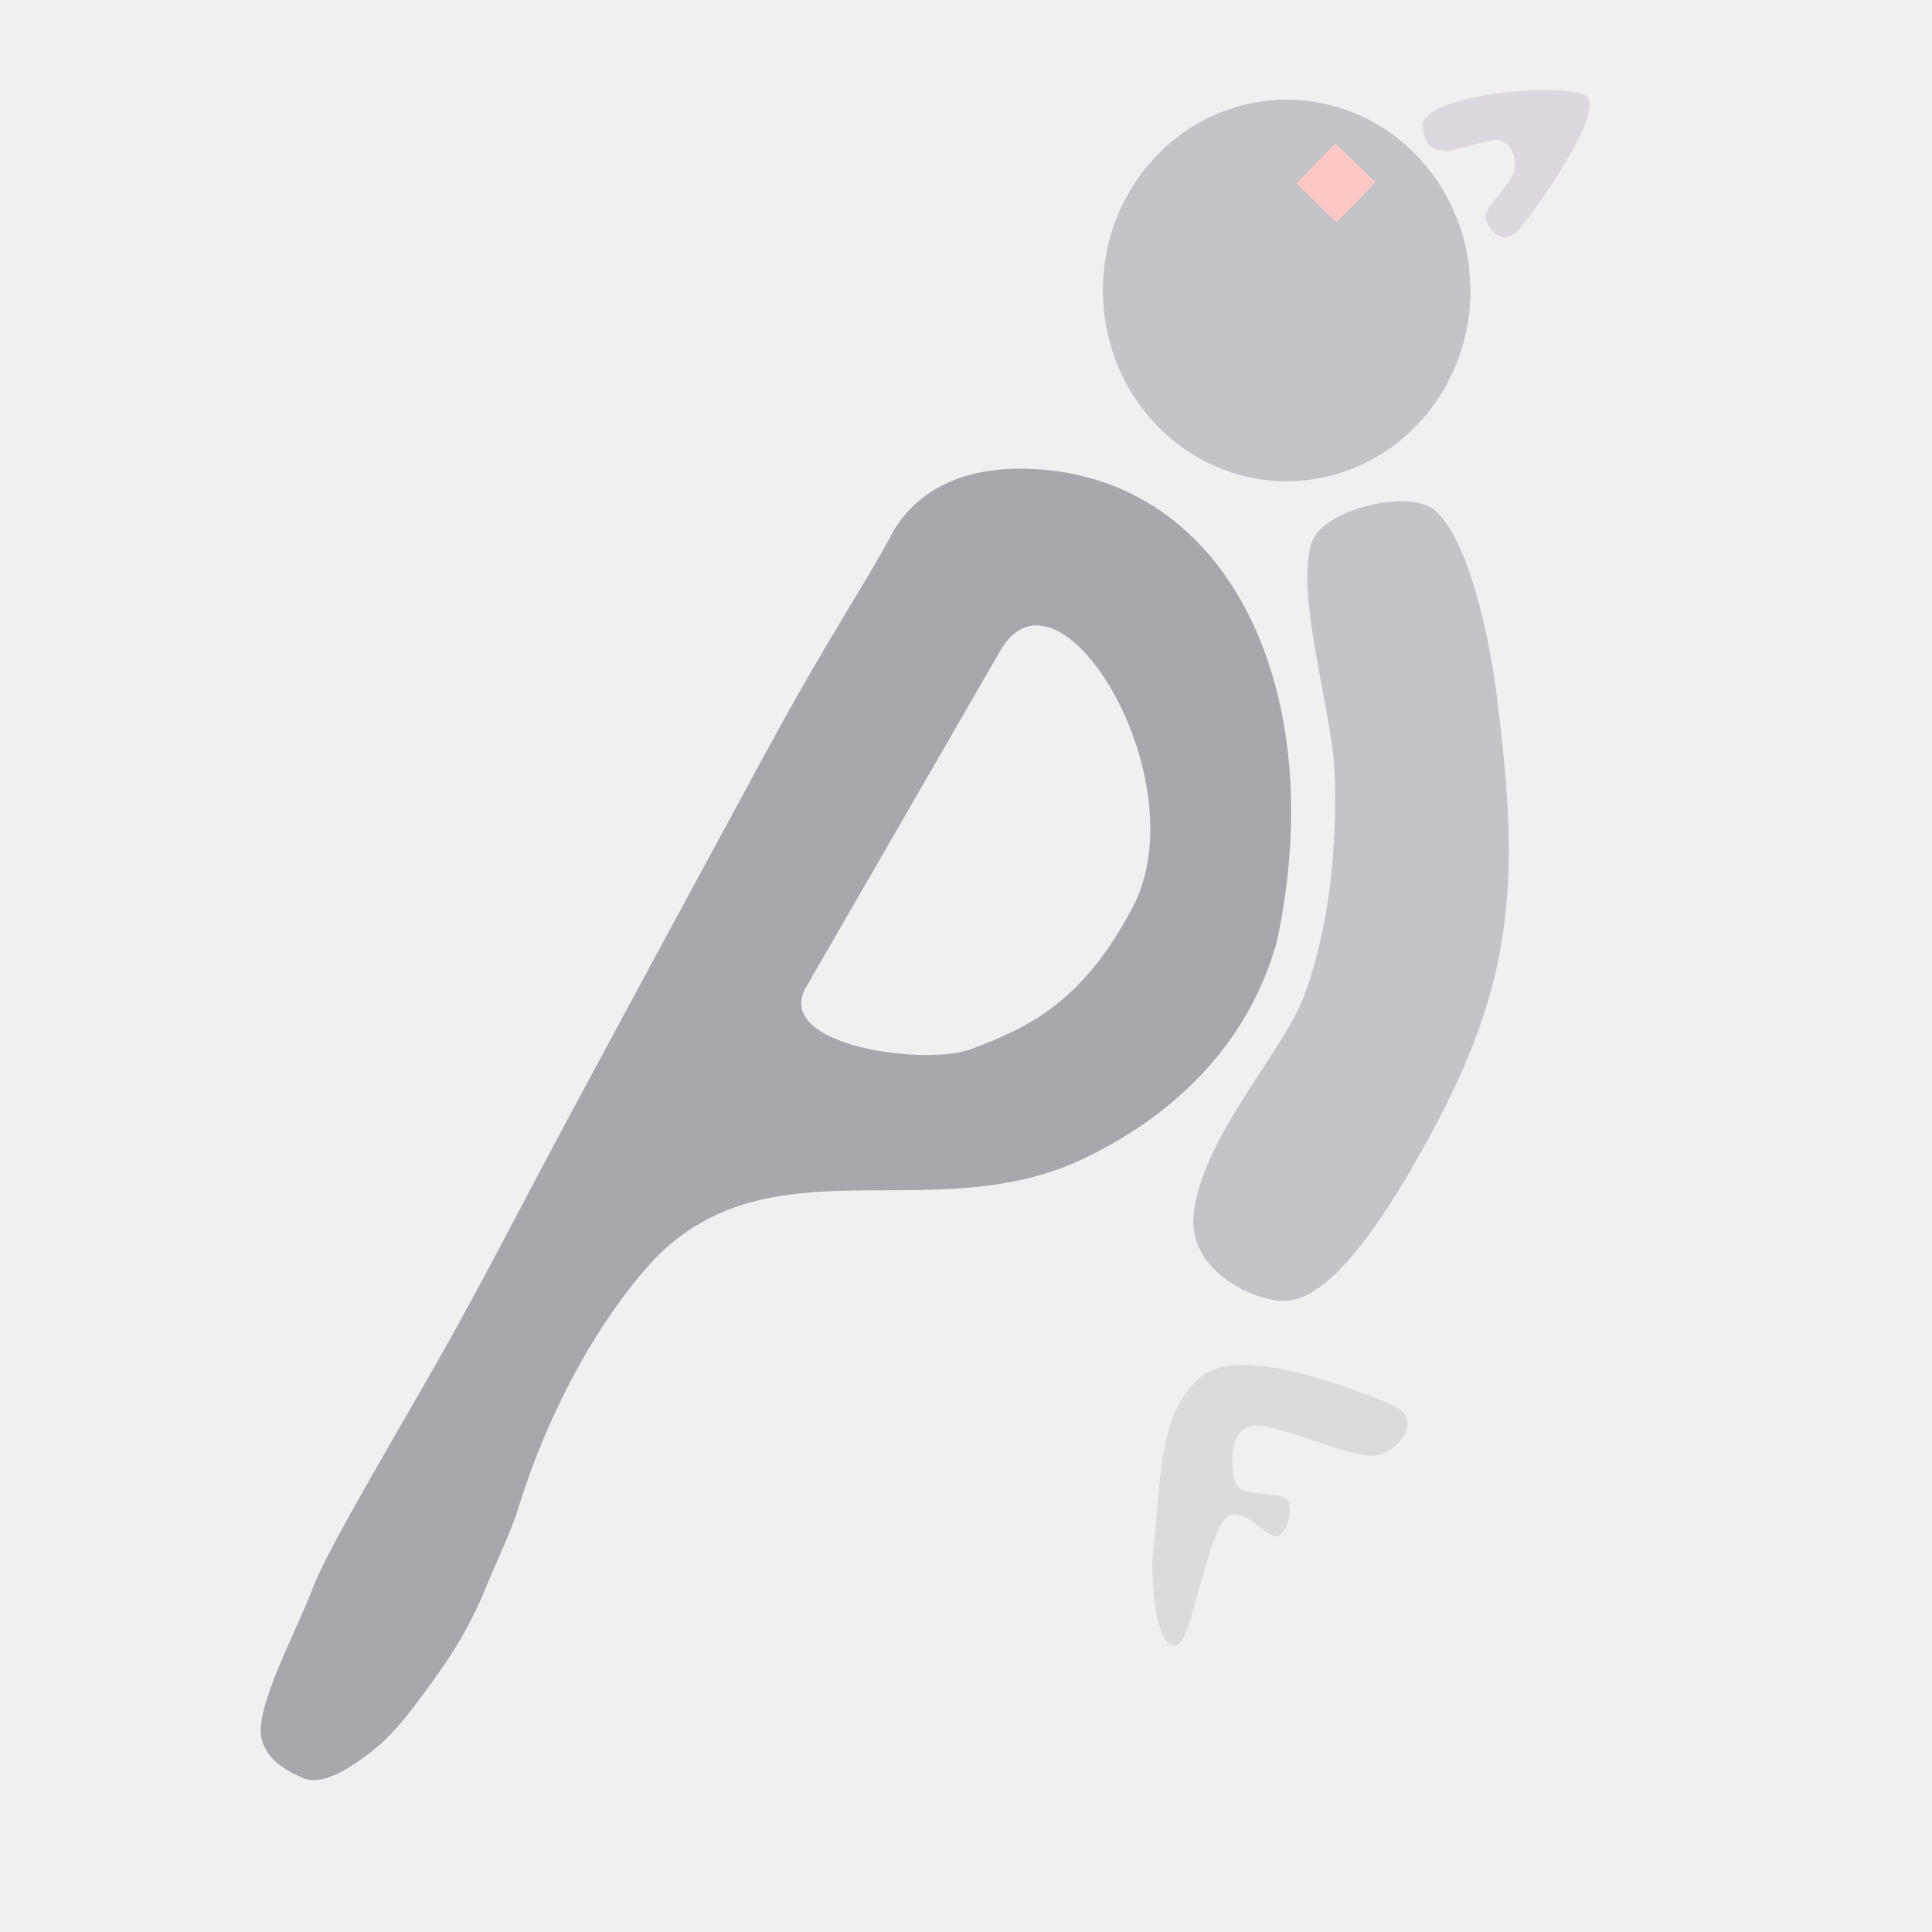
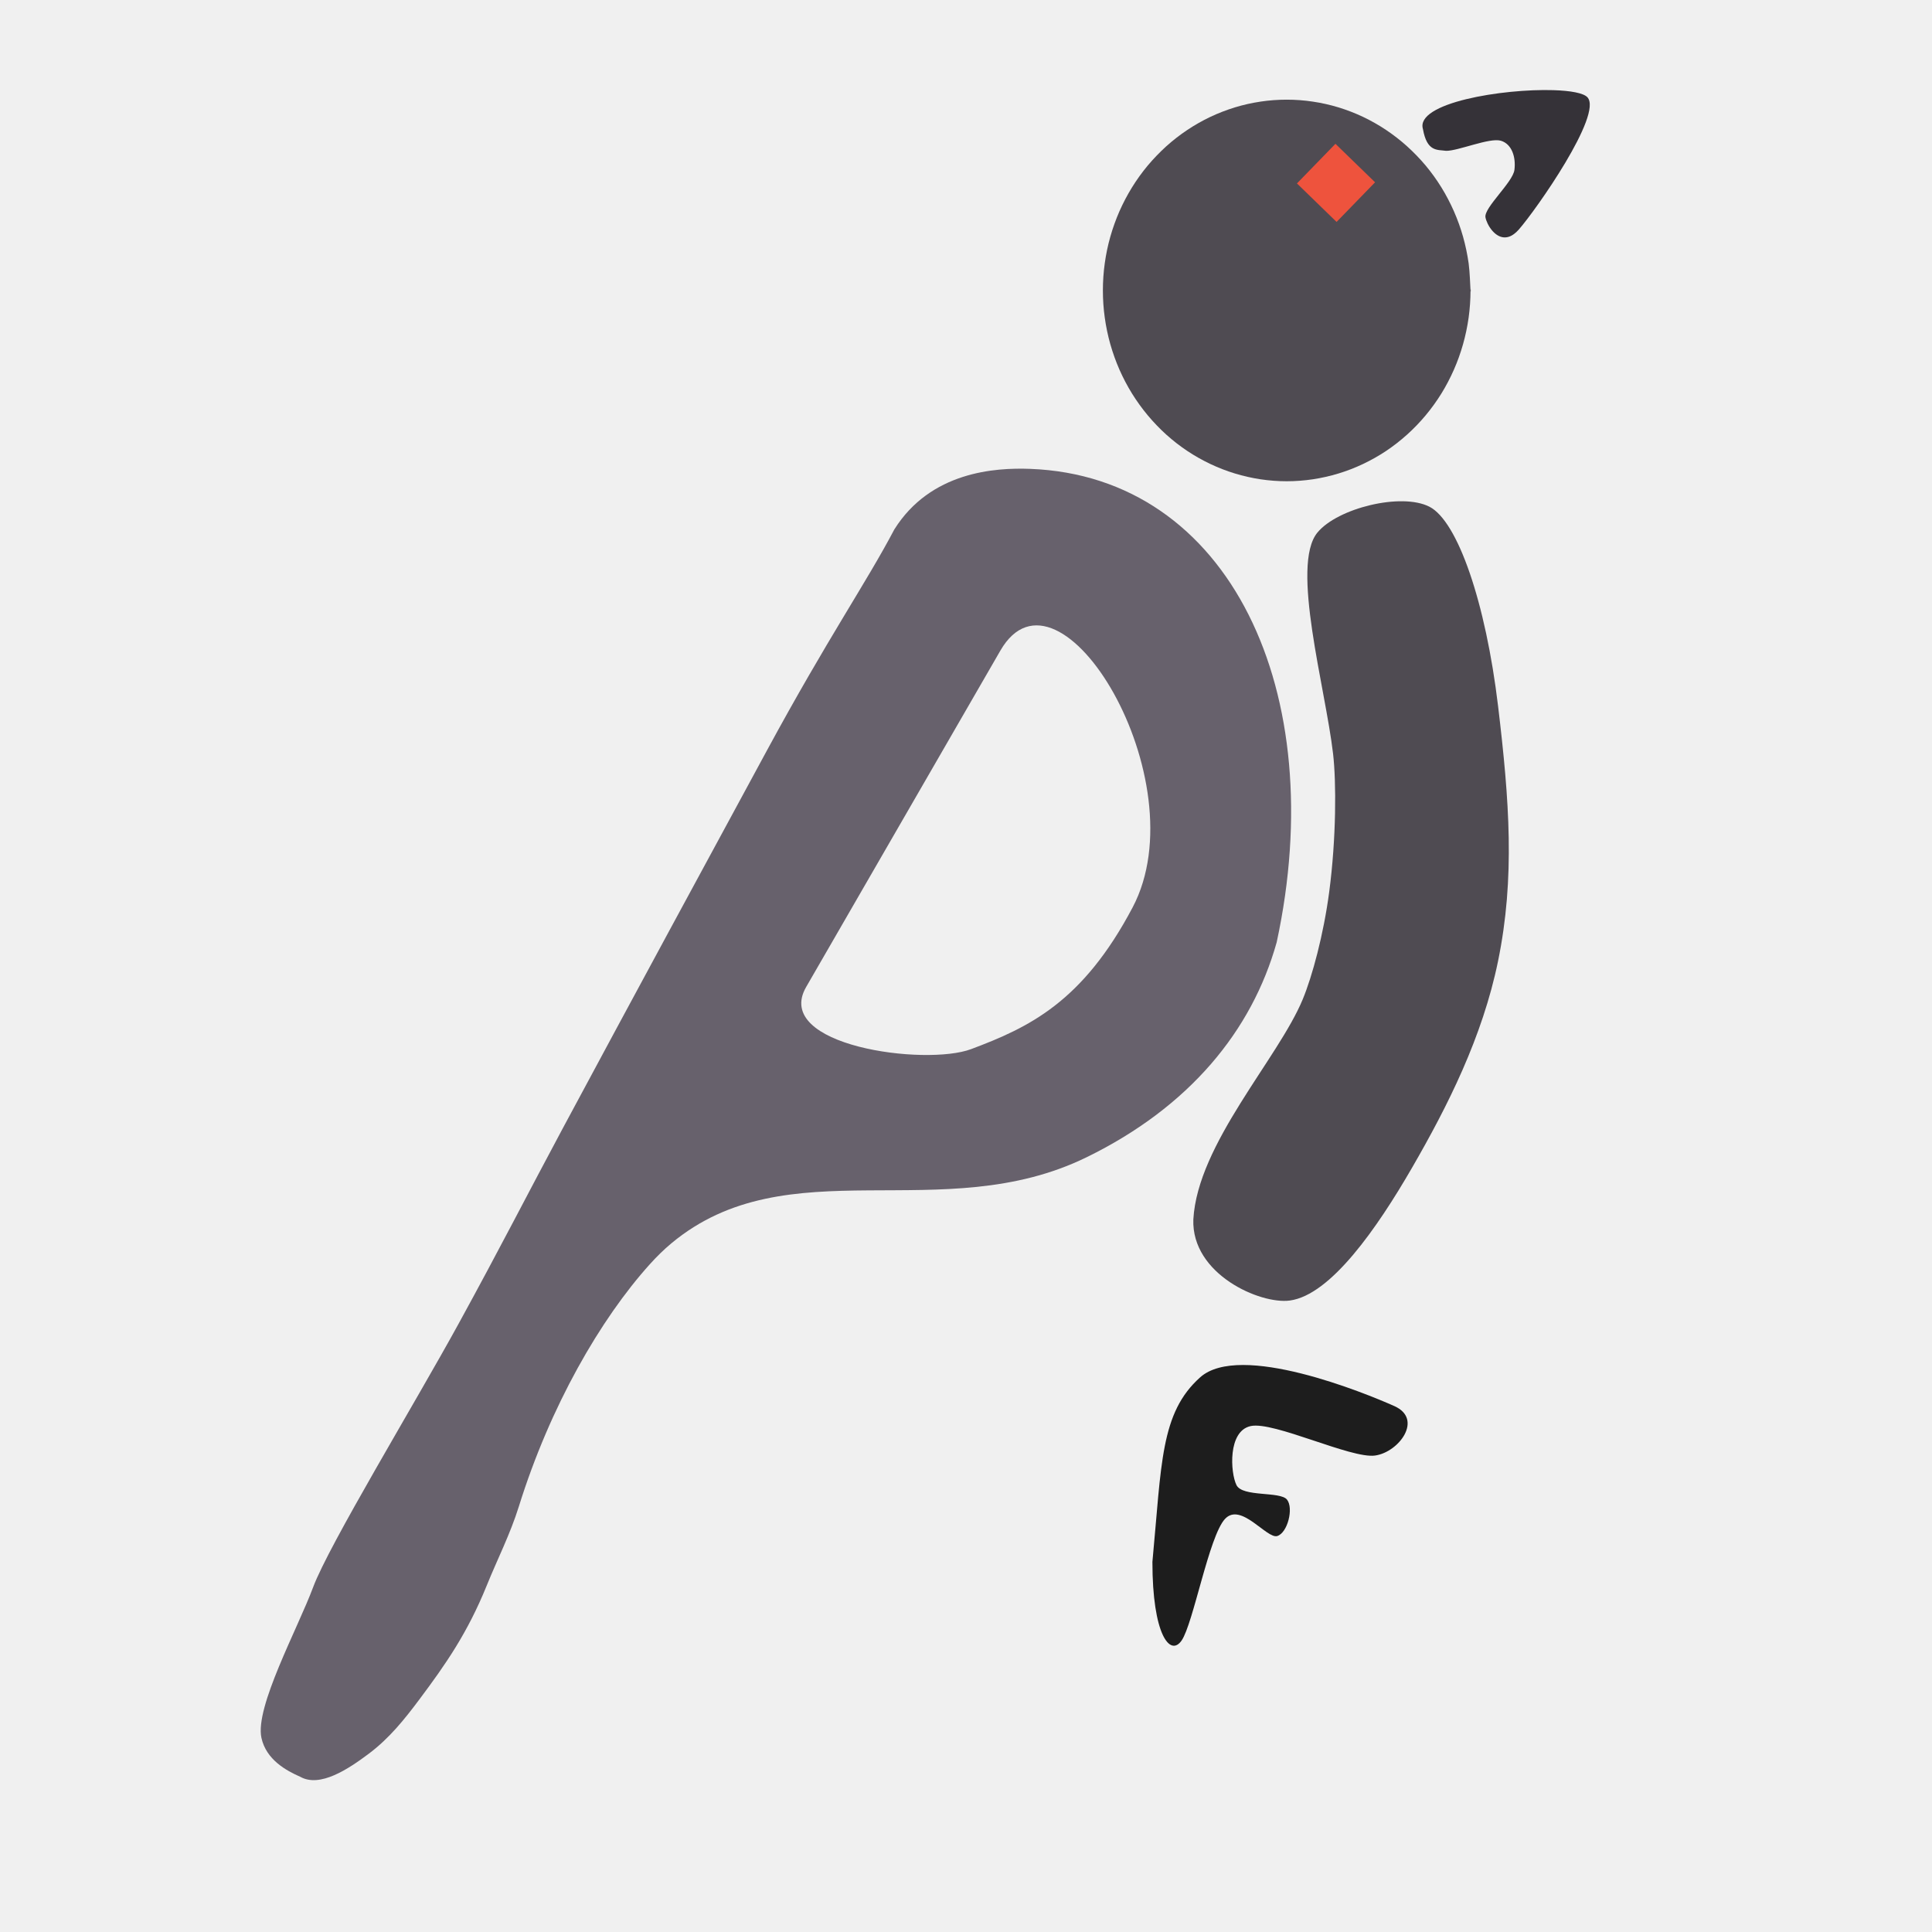
- <svg xmlns="http://www.w3.org/2000/svg" version="1.1" viewBox="0 0 400 400" width="400" height="400" filter="invert(93%) hue-rotate(180deg)" id="svg10">
+ <svg xmlns="http://www.w3.org/2000/svg" version="1.1" viewBox="0 0 400 400" width="400" height="400" id="svg10">
  <defs id="defs1">
    <style class="style-fonts" id="style1" />
  </defs>
-   <g stroke-linecap="round" id="g2" style="fill:#d2cfd5;fill-opacity:1;stroke:none;stroke-width:2;stroke-dasharray:none;stroke-opacity:1" transform="translate(34.25874,5.929545)">
-     <g stroke-opacity="0.7" fill-opacity="0.7" transform="translate(153.3935,95.83333)" id="g1" style="fill:#d2cfd5;fill-opacity:1;stroke:none;stroke-width:2;stroke-dasharray:none;stroke-opacity:1">
-       <path id="path1" style="fill:#d2cfd5;fill-opacity:1;stroke:none;stroke-width:2;stroke-dasharray:none;stroke-opacity:1" d="M 25.656,-4.689 C 18.341,-4.968 5.005,-4.11 -2.497,7.859 -8.262,18.831 -16.173,30.191 -28.823,53.528 c -12.65,23.337 -27.543,50.795 -42.273,78.242 -7.365,13.724 -12.731,24.335 -21.674,40.648 -8.943,16.313 -26.816,45.732 -30.054,54.438 -3.171,8.526 -12.089,24.816 -10.704,31.179 0.99,4.548 5.169,6.804 8.032,8.063 4.094,2.317 9.97,-1.601 14.211,-4.784 4.24,-3.183 7.374,-7.103 10.427,-11.184 5.489,-7.338 9.981,-13.761 13.995,-23.662 2.139,-5.295 4.853,-10.619 6.631,-16.322 6.492,-20.821 16.911,-38.829 27.109,-50.15 1.457,-1.617 2.939,-3.067 4.449,-4.326 C -24.503,135.529 7.352,152.481 37.319,137.833 58.586,127.437 71.531,111.671 76.671,93.331 87.856,41.55 66.966,-3.109 25.656,-4.689 Z M 19.462,32.94 C 31.659,11.816 60.696,59.852 46.846,86.102 36.491,105.73 25.37,110.957 13.405,115.447 c -9.462,3.551 -41.203,-0.653 -34.15,-12.868 z" />
+   <g stroke-linecap="round" id="g2" style="fill:#67616c;fill-opacity:1;stroke:none;stroke-width:2;stroke-dasharray:none;stroke-opacity:1" transform="translate(34.25874,5.929545)">
+     <g stroke-opacity="0.7" fill-opacity="0.7" transform="translate(153.3935,95.83333)" id="g1" style="fill:#67616c;fill-opacity:1;stroke:none;stroke-width:2;stroke-dasharray:none;stroke-opacity:1">
+       <path id="path1" style="fill:#67616c;fill-opacity:1;stroke:none;stroke-width:2;stroke-dasharray:none;stroke-opacity:1" d="M 25.656,-4.689 C 18.341,-4.968 5.005,-4.11 -2.497,7.859 -8.262,18.831 -16.173,30.191 -28.823,53.528 c -12.65,23.337 -27.543,50.795 -42.273,78.242 -7.365,13.724 -12.731,24.335 -21.674,40.648 -8.943,16.313 -26.816,45.732 -30.054,54.438 -3.171,8.526 -12.089,24.816 -10.704,31.179 0.99,4.548 5.169,6.804 8.032,8.063 4.094,2.317 9.97,-1.601 14.211,-4.784 4.24,-3.183 7.374,-7.103 10.427,-11.184 5.489,-7.338 9.981,-13.761 13.995,-23.662 2.139,-5.295 4.853,-10.619 6.631,-16.322 6.492,-20.821 16.911,-38.829 27.109,-50.15 1.457,-1.617 2.939,-3.067 4.449,-4.326 C -24.503,135.529 7.352,152.481 37.319,137.833 58.586,127.437 71.531,111.671 76.671,93.331 87.856,41.55 66.966,-3.109 25.656,-4.689 Z M 19.462,32.94 C 31.659,11.816 60.696,59.852 46.846,86.102 36.491,105.73 25.37,110.957 13.405,115.447 c -9.462,3.551 -41.203,-0.653 -34.15,-12.868 z" />
    </g>
  </g>
  <mask id="mask2" />
-   <g stroke-linecap="round" id="g4" style="fill:#b4b1b7;fill-opacity:1;stroke:none;stroke-opacity:1" transform="translate(34.25874,5.929545)">
-     <g stroke-opacity="0.7" fill-opacity="0.7" transform="translate(177.5602,270)" id="g3" style="fill:#b4b1b7;fill-opacity:1;stroke:none;stroke-opacity:1">
-       <path d="m 98.335,-76.933 c -3.227,15.727 -10.437,30.029 -17.815,42.787 -7.216,12.478 -16.819,26.334 -25.297,27.478 -6.11,0.825 -20.386,-5.424 -19.973,-16.798 0.874,-15.647 17.589,-33.322 22.651,-45.573 1.97,-4.766 4.306,-13.36 5.48,-22.244 1.469,-11.118 1.477,-22.751 0.798,-28.596 -1.592,-13.706 -8.832,-38.972 -3.247,-45.78 4.162,-5.074 17.395,-8.333 23.202,-5.357 5.841,2.994 11.639,19.783 14.211,41.302 2.335,19.535 3.532,35.516 -0.011,52.782 z" stroke="#1e1e1e" stroke-width="1" fill="none" id="path2" style="fill:#b4b1b7;fill-opacity:1;stroke:none;stroke-opacity:1" />
+   <g stroke-linecap="round" id="g4" style="fill:#4f4b52;fill-opacity:1;stroke:none;stroke-opacity:1" transform="translate(34.25874,5.929545)">
+     <g stroke-opacity="0.7" fill-opacity="0.7" transform="translate(177.5602,270)" id="g3" style="fill:#4f4b52;fill-opacity:1;stroke:none;stroke-opacity:1">
+       <path d="m 98.335,-76.933 c -3.227,15.727 -10.437,30.029 -17.815,42.787 -7.216,12.478 -16.819,26.334 -25.297,27.478 -6.11,0.825 -20.386,-5.424 -19.973,-16.798 0.874,-15.647 17.589,-33.322 22.651,-45.573 1.97,-4.766 4.306,-13.36 5.48,-22.244 1.469,-11.118 1.477,-22.751 0.798,-28.596 -1.592,-13.706 -8.832,-38.972 -3.247,-45.78 4.162,-5.074 17.395,-8.333 23.202,-5.357 5.841,2.994 11.639,19.783 14.211,41.302 2.335,19.535 3.532,35.516 -0.011,52.782 z" stroke="#1e1e1e" stroke-width="1" fill="none" id="path2" style="fill:#4f4b52;fill-opacity:1;stroke:none;stroke-opacity:1" />
    </g>
  </g>
  <mask id="mask4" />
-   <g stroke-opacity="0.7" fill-opacity="0.7" stroke-linecap="round" transform="matrix(0.959358,0,0,0.9804577,223.6782,17.08803)" id="g5" style="fill:#b4b1b7;fill-opacity:1;stroke:none;stroke-opacity:1">
-     <path id="path4" style="fill:#b4b1b7;fill-opacity:1;stroke:none;stroke-opacity:1" d="m 44.524,3.617 c -1.876,0 -3.779,0.135 -5.645,0.412 -1.857,0.268 -3.723,0.679 -5.523,1.215 -1.81,0.546 -3.592,1.215 -5.308,2.01 -1.706,0.795 -3.384,1.725 -4.968,2.759 -1.584,1.034 -3.111,2.192 -4.534,3.446 -1.414,1.254 -2.762,2.622 -3.996,4.058 -1.235,1.446 -2.376,2.997 -3.394,4.606 -1.018,1.608 -1.931,3.311 -2.714,5.044 -0.782,1.742 -1.442,3.552 -1.979,5.39 -0.528,1.828 -0.933,3.724 -1.197,5.61 -0.273,1.895 -0.405,3.83 -0.405,5.735 0,1.915 0.132,3.847 0.405,5.733 0.264,1.895 0.669,3.782 1.197,5.62 0.537,1.838 1.197,3.648 1.979,5.39 0.782,1.733 1.696,3.436 2.714,5.044 1.018,1.599 2.159,3.15 3.394,4.596 1.235,1.446 2.583,2.814 3.996,4.068 1.423,1.254 2.95,2.412 4.534,3.446 1.584,1.034 3.261,1.954 4.968,2.749 1.716,0.795 3.498,1.474 5.308,2.01 1.8,0.536 3.666,0.947 5.523,1.225 1.866,0.268 3.77,0.412 5.645,0.412 1.885,0 3.791,-0.144 5.647,-0.412 1.866,-0.278 3.722,-0.689 5.531,-1.225 1.81,-0.536 3.592,-1.215 5.308,-2.01 1.706,-0.795 3.384,-1.715 4.968,-2.749 1.574,-1.034 3.1,-2.192 4.524,-3.446 1.423,-1.254 2.772,-2.622 4.007,-4.068 1.235,-1.446 2.376,-2.997 3.394,-4.596 1.018,-1.608 1.923,-3.311 2.706,-5.044 1.569,-3.494 2.629,-7.161 3.184,-11.01 C 84.056,47.75 84.199,45.817 84.199,43.903 84.133,42.955 84.056,40.063 83.792,38.168 83.518,36.282 83.114,34.386 82.587,32.558 82.059,30.72 81.39,28.91 80.608,27.167 79.825,25.435 78.92,23.732 77.902,22.124 76.884,20.515 75.743,18.964 74.508,17.518 73.273,16.082 71.925,14.714 70.502,13.46 69.078,12.206 67.552,11.048 65.978,10.014 64.394,8.98 62.716,8.049 61.01,7.255 59.295,6.46 57.513,5.791 55.703,5.245 53.893,4.709 52.038,4.298 50.171,4.03 48.315,3.752 46.409,3.617 44.524,3.617 Z M 84.199,43.903 c 0.066,0.957 0.066,-0.948 0,0 z" />
+   <g stroke-opacity="0.7" fill-opacity="0.7" stroke-linecap="round" transform="matrix(0.959358,0,0,0.9804577,223.6782,17.08803)" id="g5" style="fill:#4f4b52;fill-opacity:1;stroke:none;stroke-opacity:1">
+     <path id="path4" style="fill:#4f4b52;fill-opacity:1;stroke:none;stroke-opacity:1" d="m 44.524,3.617 c -1.876,0 -3.779,0.135 -5.645,0.412 -1.857,0.268 -3.723,0.679 -5.523,1.215 -1.81,0.546 -3.592,1.215 -5.308,2.01 -1.706,0.795 -3.384,1.725 -4.968,2.759 -1.584,1.034 -3.111,2.192 -4.534,3.446 -1.414,1.254 -2.762,2.622 -3.996,4.058 -1.235,1.446 -2.376,2.997 -3.394,4.606 -1.018,1.608 -1.931,3.311 -2.714,5.044 -0.782,1.742 -1.442,3.552 -1.979,5.39 -0.528,1.828 -0.933,3.724 -1.197,5.61 -0.273,1.895 -0.405,3.83 -0.405,5.735 0,1.915 0.132,3.847 0.405,5.733 0.264,1.895 0.669,3.782 1.197,5.62 0.537,1.838 1.197,3.648 1.979,5.39 0.782,1.733 1.696,3.436 2.714,5.044 1.018,1.599 2.159,3.15 3.394,4.596 1.235,1.446 2.583,2.814 3.996,4.068 1.423,1.254 2.95,2.412 4.534,3.446 1.584,1.034 3.261,1.954 4.968,2.749 1.716,0.795 3.498,1.474 5.308,2.01 1.8,0.536 3.666,0.947 5.523,1.225 1.866,0.268 3.77,0.412 5.645,0.412 1.885,0 3.791,-0.144 5.647,-0.412 1.866,-0.278 3.722,-0.689 5.531,-1.225 1.81,-0.536 3.592,-1.215 5.308,-2.01 1.706,-0.795 3.384,-1.715 4.968,-2.749 1.574,-1.034 3.1,-2.192 4.524,-3.446 1.423,-1.254 2.772,-2.622 4.007,-4.068 1.235,-1.446 2.376,-2.997 3.394,-4.596 1.018,-1.608 1.923,-3.311 2.706,-5.044 1.569,-3.494 2.629,-7.161 3.184,-11.01 C 84.056,47.75 84.199,45.817 84.199,43.903 84.133,42.955 84.056,40.063 83.792,38.168 83.518,36.282 83.114,34.386 82.587,32.558 82.059,30.72 81.39,28.91 80.608,27.167 79.825,25.435 78.92,23.732 77.902,22.124 76.884,20.515 75.743,18.964 74.508,17.518 73.273,16.082 71.925,14.714 70.502,13.46 69.078,12.206 67.552,11.048 65.978,10.014 64.394,8.98 62.716,8.049 61.01,7.255 59.295,6.46 57.513,5.791 55.703,5.245 53.893,4.709 52.038,4.298 50.171,4.03 48.315,3.752 46.409,3.617 44.524,3.617 Z M 84.199,43.903 c 0.066,0.957 0.066,-0.948 0,0 z" />
  </g>
  <g stroke-linecap="round" id="g7" style="fill:#4a454e;fill-opacity:1;stroke:none;stroke-opacity:1" transform="matrix(1.144889,0,0,1.144889,29.52182,3.832561)" />
-   <g stroke-opacity="0.7" fill-opacity="0.7" transform="matrix(1.134944,0.1505734,-0.1505734,1.134944,299.9588,45.40566)" id="g6" style="fill:#938c99;fill-opacity:1;stroke:none;stroke-opacity:1">
-     <path id="path5" style="fill:#938c99;fill-opacity:1;stroke:none;stroke-opacity:1" d="m 15.71,-25.645 c -9.173,0.922 -24.536,5.579 -22.491,10.087 1.278,4.014 3.048,3.333 4.665,3.346 2.115,-0.233 7.48,-3.442 9.581,-3.114 2.09,0.338 3.113,2.646 3.125,4.906 0.012,2.27 -4.597,7.514 -4.065,9.193 0.102,0.317 0.293,0.702 0.554,1.093 0.087,0.13 0.181,0.261 0.283,0.391 0.305,0.388 0.673,0.76 1.084,1.055 0.343,0.246 0.715,0.439 1.107,0.541 0.157,0.041 0.316,0.066 0.478,0.075 0.081,0.005 0.163,0.006 0.245,0.002 0.164,-0.008 0.33,-0.034 0.497,-0.08 0.084,-0.023 0.168,-0.05 0.252,-0.084 0.084,-0.033 0.169,-0.072 0.253,-0.116 0.084,-0.044 0.167,-0.095 0.252,-0.151 0.169,-0.112 0.338,-0.248 0.506,-0.41 0.253,-0.243 0.504,-0.543 0.751,-0.911 2.626,-3.923 12.382,-22.677 9.16,-25.354 -0.808,-0.667 -3.179,-0.775 -6.236,-0.468 z" />
+   <g stroke-opacity="0.7" fill-opacity="0.7" transform="matrix(1.134944,0.1505734,-0.1505734,1.134944,299.9588,45.40566)" id="g6" style="fill:#353238;fill-opacity:1;stroke:none;stroke-opacity:1">
+     <path id="path5" style="fill:#353238;fill-opacity:1;stroke:none;stroke-opacity:1" d="m 15.71,-25.645 c -9.173,0.922 -24.536,5.579 -22.491,10.087 1.278,4.014 3.048,3.333 4.665,3.346 2.115,-0.233 7.48,-3.442 9.581,-3.114 2.09,0.338 3.113,2.646 3.125,4.906 0.012,2.27 -4.597,7.514 -4.065,9.193 0.102,0.317 0.293,0.702 0.554,1.093 0.087,0.13 0.181,0.261 0.283,0.391 0.305,0.388 0.673,0.76 1.084,1.055 0.343,0.246 0.715,0.439 1.107,0.541 0.157,0.041 0.316,0.066 0.478,0.075 0.081,0.005 0.163,0.006 0.245,0.002 0.164,-0.008 0.33,-0.034 0.497,-0.08 0.084,-0.023 0.168,-0.05 0.252,-0.084 0.084,-0.033 0.169,-0.072 0.253,-0.116 0.084,-0.044 0.167,-0.095 0.252,-0.151 0.169,-0.112 0.338,-0.248 0.506,-0.41 0.253,-0.243 0.504,-0.543 0.751,-0.911 2.626,-3.923 12.382,-22.677 9.16,-25.354 -0.808,-0.667 -3.179,-0.775 -6.236,-0.468 z" />
  </g>
  <mask id="mask7" />
-   <g stroke-linecap="round" id="g9" style="fill:#8a8a8a;fill-opacity:1;stroke:none;stroke-opacity:1" transform="translate(34.25874,5.929545)">
-     <g stroke-opacity="0.7" fill-opacity="0.7" transform="rotate(11.46179,-1784.842,1164.991)" id="g8" style="fill:#8a8a8a;fill-opacity:1;stroke:none;stroke-opacity:1">
-       <path d="m -1.67,-100.33 c 6.61,-8.88 34.15,-3.61 40.6,-2.17 6.45,1.44 2.83,9.17 -1.89,10.83 -4.72,1.66 -21.95,-2.82 -26.43,-0.87 -4.49,1.95 -2.21,10.32 -0.47,12.56 1.73,2.24 9.12,-0.58 10.85,0.87 1.73,1.44 1.5,6.71 -0.47,7.79 -1.97,1.09 -8.81,-5.48 -11.33,-1.29 -2.52,4.18 -2.12,22.52 -3.78,26.42 -1.65,3.89 -6.186,-0.024 -9.163,-14.743 C -5.914,-81.266 -8.28,-91.46 -1.67,-100.33 Z m 0,0 c 6.61,-8.88 34.15,-3.61 40.6,-2.17 6.45,1.44 2.83,9.17 -1.89,10.83 -4.72,1.66 -21.95,-2.82 -26.43,-0.87 -4.49,1.95 -2.21,10.32 -0.47,12.56 1.73,2.24 9.12,-0.58 10.85,0.87 1.73,1.44 1.5,6.71 -0.47,7.79 -1.97,1.09 -8.81,-5.48 -11.33,-1.29 -2.52,4.18 -2.12,22.52 -3.78,26.42" stroke="#1e1e1e" stroke-width="1" fill="none" id="path7" style="fill:#8a8a8a;fill-opacity:1;stroke:none;stroke-opacity:1" />
+   <g stroke-linecap="round" id="g9" style="fill:#000000;fill-opacity:1;stroke:none;stroke-opacity:1" transform="translate(34.25874,5.929545)">
+     <g stroke-opacity="0.7" fill-opacity="0.7" transform="rotate(11.46179,-1784.842,1164.991)" id="g8" style="fill:#000000;fill-opacity:1;stroke:none;stroke-opacity:1">
+       <path d="m -1.67,-100.33 c 6.61,-8.88 34.15,-3.61 40.6,-2.17 6.45,1.44 2.83,9.17 -1.89,10.83 -4.72,1.66 -21.95,-2.82 -26.43,-0.87 -4.49,1.95 -2.21,10.32 -0.47,12.56 1.73,2.24 9.12,-0.58 10.85,0.87 1.73,1.44 1.5,6.71 -0.47,7.79 -1.97,1.09 -8.81,-5.48 -11.33,-1.29 -2.52,4.18 -2.12,22.52 -3.78,26.42 -1.65,3.89 -6.186,-0.024 -9.163,-14.743 C -5.914,-81.266 -8.28,-91.46 -1.67,-100.33 Z m 0,0 c 6.61,-8.88 34.15,-3.61 40.6,-2.17 6.45,1.44 2.83,9.17 -1.89,10.83 -4.72,1.66 -21.95,-2.82 -26.43,-0.87 -4.49,1.95 -2.21,10.32 -0.47,12.56 1.73,2.24 9.12,-0.58 10.85,0.87 1.73,1.44 1.5,6.71 -0.47,7.79 -1.97,1.09 -8.81,-5.48 -11.33,-1.29 -2.52,4.18 -2.12,22.52 -3.78,26.42" stroke="#1e1e1e" stroke-width="1" fill="none" id="path7" style="fill:#1d1d1d;fill-opacity:1;stroke:none;stroke-opacity:1" />
    </g>
  </g>
  <mask id="mask9" />
  <g stroke-linecap="round" transform="translate(266.8189,28.42955)" id="g10" style="fill:#ffffff;fill-opacity:1;stroke:#ffffff;stroke-opacity:1" />
  <rect style="fill:#ee533d;fill-opacity:1;stroke:none;stroke-width:0.348;stroke-dasharray:none;stroke-opacity:1" id="rect6" width="11.437" height="11.437" x="219.07" y="-171.293" transform="rotate(44.1687)" />
</svg>
